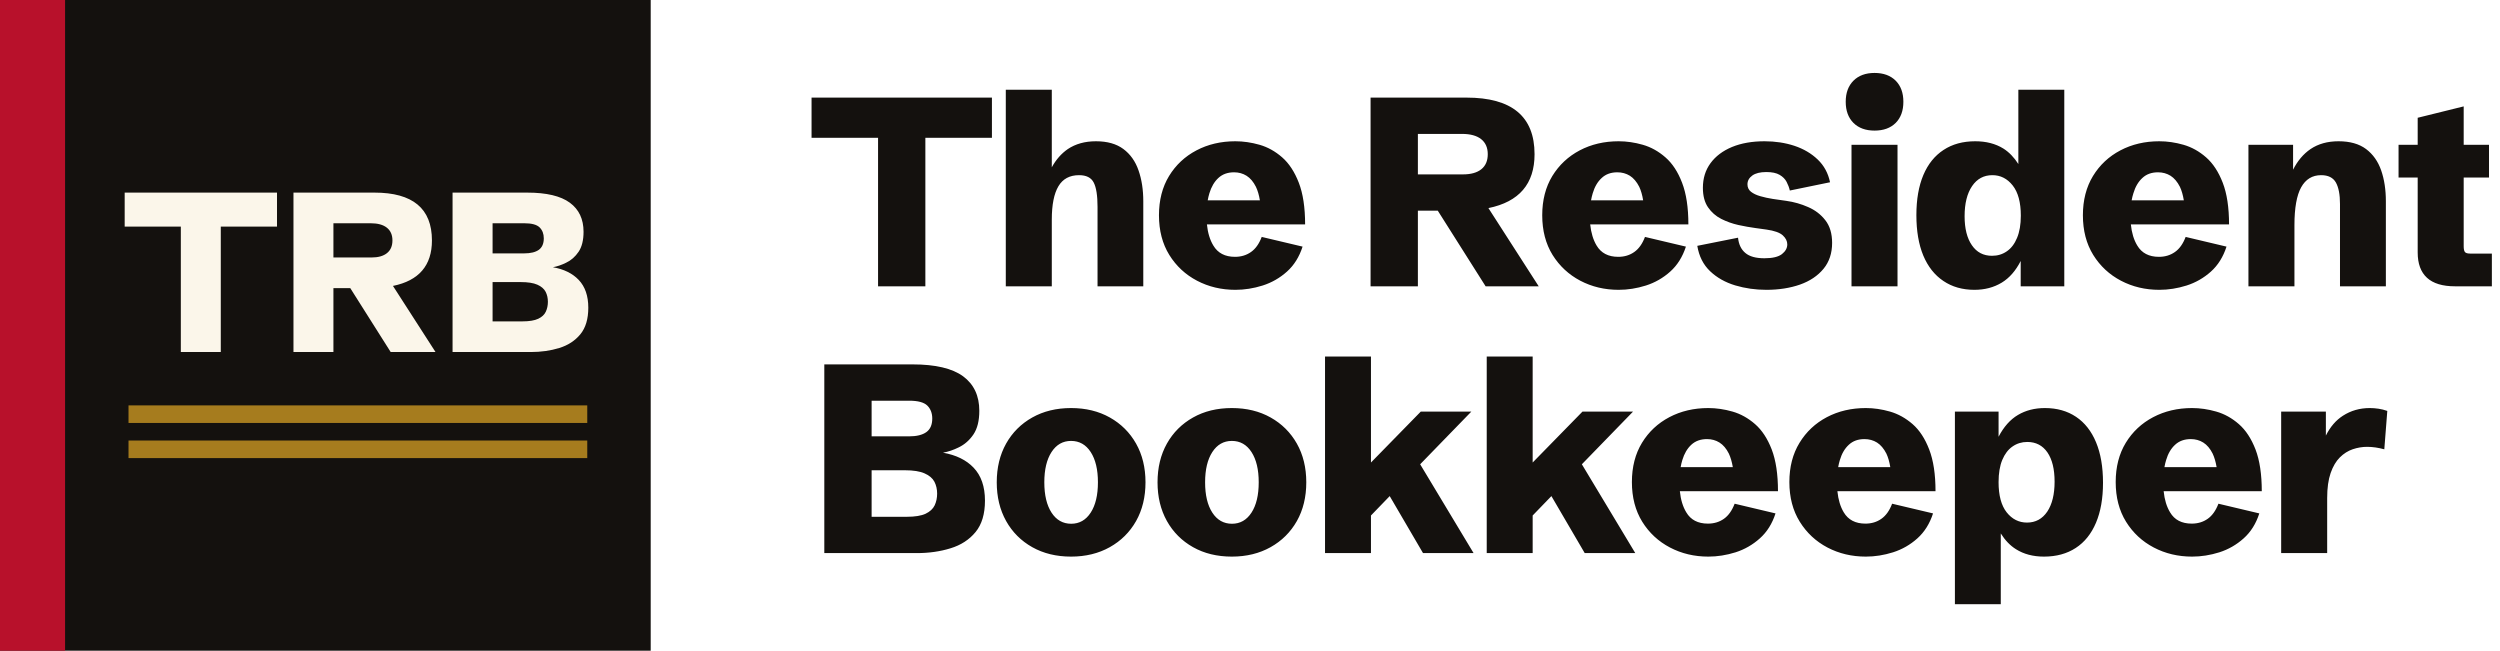
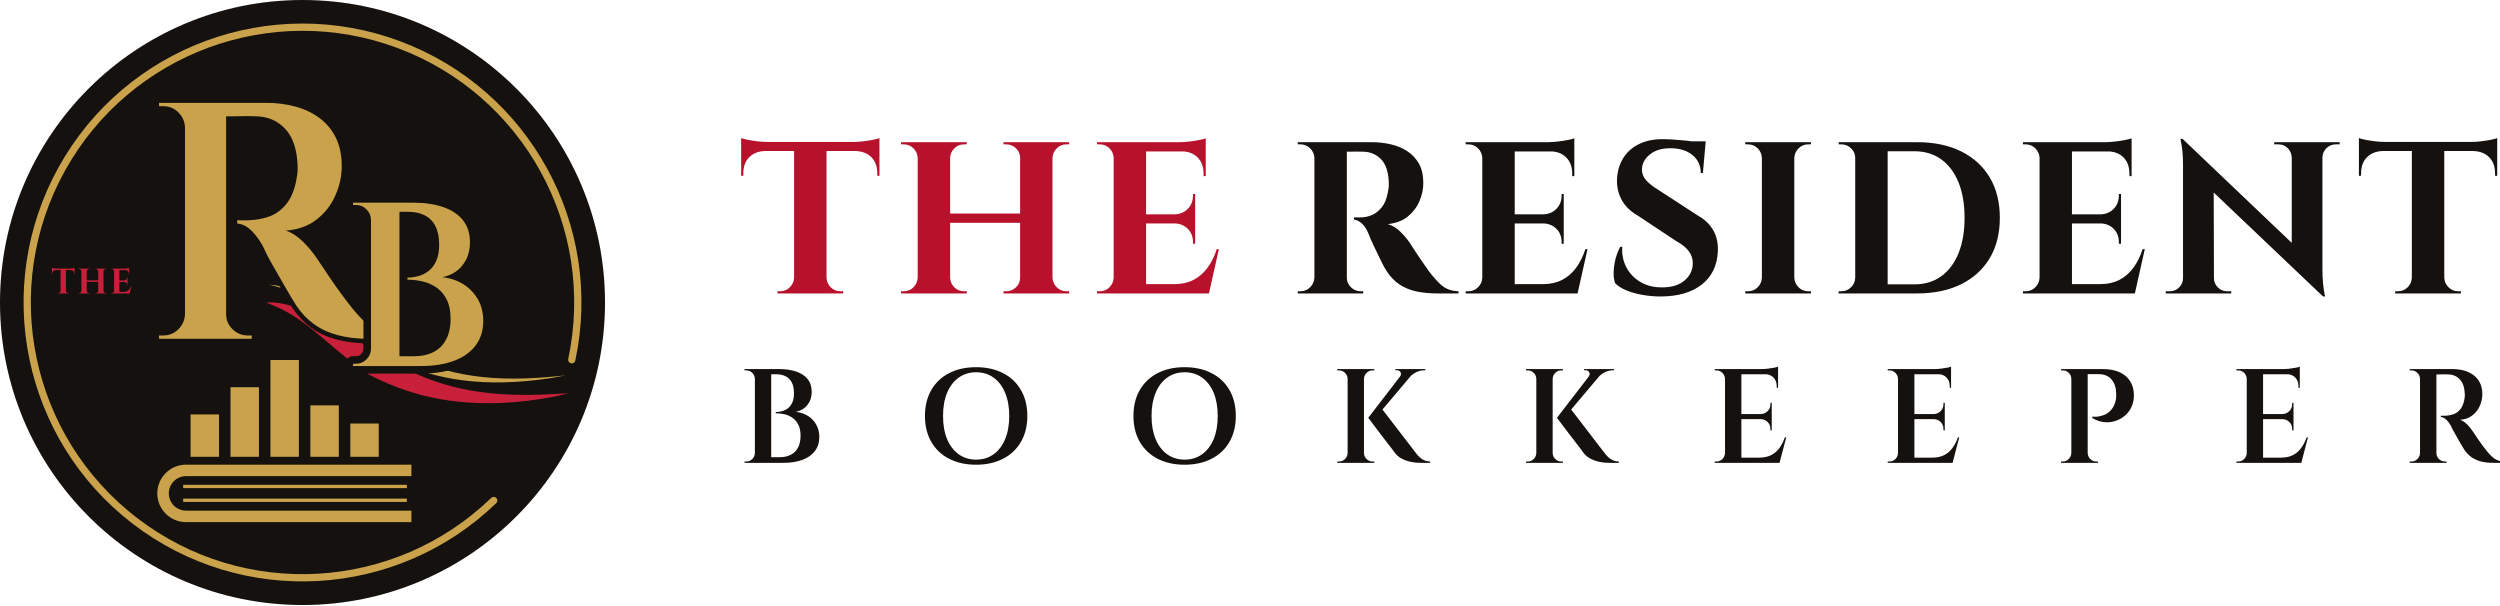
- <svg xmlns="http://www.w3.org/2000/svg" viewBox="0 0 384.2 100.0" width="384.2" height="100.0" role="img" aria-label="The Resident Bookkeeper">
-   <path fill="#14110E" d="M0.00 0.00h100.00v100.00h-100.00z" />
-   <path fill="#B8112B" d="M0.00 0.00h10.00v100.00h-10.00z" />
-   <path fill="#FBF6EA" d="M27.79 54.1V34.82H19.16V29.6H42.57V34.82H33.93V54.1ZM45.1 54.1V29.6H57.55Q66.38 29.6 66.38 36.95Q66.38 42.72 60.39 43.94L66.93 54.1H60.04L53.83 44.28H51.24V54.1ZM51.24 39.57H57.09Q58.64 39.57 59.47 38.9Q60.31 38.23 60.31 36.95Q60.31 35.67 59.45 34.99Q58.59 34.31 56.97 34.31H51.24ZM69.55 54.1V29.6H81.02Q85.46 29.6 87.57 31.15Q89.68 32.7 89.68 35.62Q89.68 37.56 88.92 38.69Q88.15 39.83 87.01 40.37Q85.99 40.88 84.97 41.07Q87.5 41.51 88.93 43.01Q90.41 44.56 90.41 47.29Q90.41 49.88 89.19 51.37Q87.96 52.86 85.95 53.48Q83.93 54.1 81.57 54.1ZM75.7 49.39H80.26Q81.86 49.39 82.71 48.99Q83.56 48.59 83.88 47.9Q84.2 47.21 84.2 46.38Q84.2 45.52 83.85 44.84Q83.49 44.15 82.58 43.75Q81.67 43.35 80.02 43.35H75.7ZM75.7 38.94H80.55Q82.04 38.94 82.81 38.39Q83.57 37.83 83.57 36.63Q83.57 35.59 82.93 34.95Q82.28 34.31 80.58 34.31H75.7Z" />
-   <path fill="#A67C1E" d="M19.75 62.30h70.50v2.70h-70.50zM19.75 67.70h70.50v2.70h-70.50z" />
-   <path fill="#14110E" d="M134.94 44V21.18H124.72V15H152.44V21.18H142.21V44ZM154.57 44V13.79H161.64V25.71Q162.61 23.94 164.1 22.91Q165.89 21.71 168.43 21.71Q171.04 21.71 172.64 22.9Q174.25 24.1 174.97 26.19Q175.7 28.27 175.7 30.93V44H168.67V31.8Q168.67 29.18 168.08 28.05Q167.5 26.92 165.83 26.92Q163.67 26.92 162.66 28.62Q161.64 30.33 161.64 33.75V44ZM189.85 44.54Q186.63 44.54 183.96 43.14Q181.29 41.74 179.7 39.18Q178.11 36.61 178.11 33.08Q178.11 29.6 179.66 27.05Q181.21 24.51 183.87 23.11Q186.53 21.71 189.85 21.71Q191.68 21.71 193.57 22.25Q195.45 22.79 197.04 24.18Q198.63 25.57 199.6 28.08Q200.57 30.59 200.57 34.49H185.48Q185.68 36.45 186.47 37.74Q187.5 39.47 189.79 39.47Q191.2 39.47 192.25 38.73Q193.3 38 193.9 36.41L200.18 37.9Q199.42 40.27 197.78 41.74Q196.14 43.21 194.04 43.88Q191.95 44.54 189.85 44.54ZM185.6 30.79H193.62Q193.42 29.56 193.01 28.71Q192.43 27.55 191.57 27.01Q190.72 26.48 189.65 26.48Q188.18 26.48 187.24 27.35Q186.31 28.21 185.86 29.7Q185.7 30.23 185.6 30.79ZM210.63 44V15H225.37Q235.83 15 235.83 23.7Q235.83 30.53 228.74 31.98L236.47 44H228.31L220.96 32.38H217.9V44ZM217.9 26.8H224.83Q226.66 26.8 227.65 26.01Q228.64 25.21 228.64 23.7Q228.64 22.19 227.62 21.38Q226.6 20.58 224.69 20.58H217.9ZM248.75 44.54Q245.53 44.54 242.86 43.14Q240.2 41.74 238.6 39.18Q237.01 36.61 237.01 33.08Q237.01 29.6 238.56 27.05Q240.12 24.51 242.77 23.11Q245.43 21.71 248.75 21.71Q250.59 21.71 252.47 22.25Q254.35 22.79 255.94 24.18Q257.54 25.57 258.5 28.08Q259.47 30.59 259.47 34.49H244.38Q244.59 36.45 245.37 37.74Q246.4 39.47 248.69 39.47Q250.1 39.47 251.15 38.73Q252.2 38 252.8 36.41L259.09 37.9Q258.32 40.27 256.68 41.74Q255.04 43.21 252.94 43.88Q250.85 44.54 248.75 44.54ZM244.51 30.79H252.52Q252.32 29.56 251.92 28.71Q251.33 27.55 250.48 27.01Q249.62 26.48 248.55 26.48Q247.08 26.48 246.15 27.35Q245.21 28.21 244.77 29.7Q244.61 30.23 244.51 30.79ZM271.45 44.54Q268.95 44.54 266.67 43.86Q264.38 43.17 262.81 41.68Q261.24 40.19 260.84 37.78L267.1 36.53Q267.26 38.08 268.23 38.88Q269.19 39.69 271.15 39.69Q273.02 39.69 273.85 39.05Q274.67 38.4 274.67 37.56Q274.67 36.81 273.99 36.18Q273.3 35.54 271.47 35.28L269.74 35.04Q268.55 34.88 267.16 34.58Q265.77 34.27 264.52 33.64Q263.27 33 262.49 31.86Q261.7 30.71 261.7 28.86Q261.7 26.68 262.87 25.08Q264.04 23.48 266.17 22.59Q268.31 21.71 271.17 21.71Q273.65 21.71 275.77 22.41Q277.89 23.12 279.35 24.52Q280.81 25.92 281.24 28.01L275.06 29.28Q274.91 28.61 274.57 27.96Q274.23 27.3 273.49 26.87Q272.76 26.44 271.45 26.44Q270.04 26.44 269.3 26.97Q268.55 27.51 268.55 28.33Q268.55 29.04 269.09 29.47Q269.64 29.9 270.52 30.15Q271.41 30.41 272.44 30.57L274.53 30.87Q276.26 31.11 277.87 31.82Q279.49 32.52 280.52 33.85Q281.56 35.18 281.56 37.33Q281.56 39.71 280.23 41.32Q278.9 42.93 276.61 43.74Q274.31 44.54 271.45 44.54ZM284.54 44V22.25H291.61V44ZM288.08 20.07Q286.03 20.07 284.84 18.89Q283.65 17.7 283.65 15.64Q283.65 13.59 284.84 12.4Q286.03 11.21 288.08 11.21Q290.14 11.21 291.33 12.4Q292.51 13.59 292.51 15.64Q292.51 17.7 291.33 18.89Q290.14 20.07 288.08 20.07ZM303.43 44.54Q300.67 44.54 298.66 43.18Q296.64 41.83 295.57 39.27Q294.51 36.71 294.51 33.06Q294.51 29.44 295.58 26.9Q296.66 24.36 298.69 23.04Q300.71 21.71 303.55 21.71Q306.07 21.71 307.88 22.83Q309.19 23.66 310.18 25.21V13.79H317.24V44H310.54V40.11Q309.39 42.37 307.62 43.44Q305.8 44.54 303.43 44.54ZM306.13 39.31Q307.42 39.31 308.41 38.62Q309.41 37.94 309.98 36.56Q310.56 35.18 310.56 33.15Q310.56 30.08 309.31 28.5Q308.06 26.92 306.19 26.92Q304.21 26.92 303.07 28.6Q301.92 30.29 301.92 33.23Q301.92 36.07 303.04 37.69Q304.15 39.31 306.13 39.31ZM331.84 44.54Q328.62 44.54 325.95 43.14Q323.28 41.74 321.69 39.18Q320.1 36.61 320.1 33.08Q320.1 29.6 321.65 27.05Q323.2 24.51 325.86 23.11Q328.52 21.71 331.84 21.71Q333.68 21.71 335.56 22.25Q337.44 22.79 339.03 24.18Q340.62 25.57 341.59 28.08Q342.56 30.59 342.56 34.49H327.47Q327.67 36.45 328.46 37.74Q329.49 39.47 331.78 39.47Q333.19 39.47 334.24 38.73Q335.29 38 335.89 36.41L342.17 37.9Q341.41 40.27 339.77 41.74Q338.13 43.21 336.03 43.88Q333.94 44.54 331.84 44.54ZM327.59 30.79H335.61Q335.41 29.56 335.01 28.71Q334.42 27.55 333.57 27.01Q332.71 26.48 331.64 26.48Q330.17 26.48 329.24 27.35Q328.3 28.21 327.86 29.7Q327.69 30.23 327.59 30.79ZM345.54 44V22.25H352.4V26.08Q353.43 24.04 355.08 22.91Q356.85 21.71 359.39 21.71Q362.01 21.71 363.61 22.9Q365.21 24.1 365.94 26.19Q366.66 28.27 366.66 30.93V44H359.61V31.35Q359.61 29.18 358.98 28.05Q358.34 26.92 356.71 26.92Q354.68 26.92 353.64 28.79Q352.61 30.65 352.61 34.6V44ZM377.29 44Q374.41 44 372.98 42.69Q371.55 41.38 371.55 38.8V27.28H368.61V22.25H371.55V18.1L378.62 16.35V22.25H382.51V27.28H378.62V37.84Q378.62 38.52 378.82 38.74Q379.01 38.97 379.63 38.97H382.95V44ZM126.68 85V56H140.25Q145.51 56 148.01 57.83Q150.5 59.67 150.5 63.13Q150.5 65.42 149.6 66.76Q148.69 68.1 147.34 68.75Q146.13 69.35 144.92 69.57Q147.93 70.1 149.62 71.87Q151.37 73.7 151.37 76.94Q151.37 80.01 149.92 81.77Q148.47 83.53 146.08 84.26Q143.7 85 140.9 85ZM133.95 79.42H139.35Q141.24 79.42 142.25 78.95Q143.25 78.47 143.64 77.66Q144.02 76.84 144.02 75.86Q144.02 74.85 143.6 74.03Q143.17 73.22 142.09 72.75Q141.02 72.27 139.06 72.27H133.95ZM133.95 67.06H139.69Q141.46 67.06 142.37 66.4Q143.27 65.75 143.27 64.32Q143.27 63.09 142.51 62.33Q141.74 61.58 139.73 61.58H133.95ZM164.6 85.54Q161.22 85.54 158.64 84.09Q156.06 82.64 154.62 80.07Q153.18 77.49 153.18 74.12Q153.18 70.74 154.62 68.17Q156.06 65.61 158.64 64.16Q161.22 62.71 164.6 62.71Q167.98 62.71 170.56 64.16Q173.14 65.61 174.59 68.17Q176.04 70.74 176.04 74.12Q176.04 77.51 174.59 80.08Q173.14 82.64 170.55 84.09Q167.96 85.54 164.6 85.54ZM164.62 80.49Q166.51 80.49 167.62 78.78Q168.73 77.07 168.73 74.12Q168.73 71.18 167.62 69.47Q166.51 67.76 164.6 67.76Q162.71 67.76 161.6 69.47Q160.49 71.18 160.49 74.12Q160.49 77.07 161.6 78.78Q162.71 80.49 164.62 80.49ZM189.31 85.54Q185.92 85.54 183.35 84.09Q180.77 82.64 179.33 80.07Q177.89 77.49 177.89 74.12Q177.89 70.74 179.33 68.17Q180.77 65.61 183.35 64.16Q185.92 62.71 189.31 62.71Q192.69 62.71 195.27 64.16Q197.85 65.61 199.3 68.17Q200.75 70.74 200.75 74.12Q200.75 77.51 199.3 80.08Q197.85 82.64 195.26 84.09Q192.67 85.54 189.31 85.54ZM189.33 80.49Q191.22 80.49 192.33 78.78Q193.44 77.07 193.44 74.12Q193.44 71.18 192.33 69.47Q191.22 67.76 189.31 67.76Q187.42 67.76 186.31 69.47Q185.2 71.18 185.2 74.12Q185.2 77.07 186.31 78.78Q187.42 80.49 189.33 80.49ZM203.63 85V54.79H210.69V71.08L218.35 63.25H226.12L218.25 71.35L226.46 85H218.69L213.57 76.24L210.69 79.22V85ZM228.48 85V54.79H235.54V71.08L243.2 63.25H250.97L243.1 71.35L251.31 85H243.54L238.42 76.24L235.54 79.22V85ZM262.53 85.54Q259.31 85.54 256.64 84.14Q253.97 82.74 252.38 80.18Q250.79 77.61 250.79 74.08Q250.79 70.6 252.34 68.05Q253.89 65.51 256.55 64.11Q259.21 62.71 262.53 62.71Q264.36 62.71 266.25 63.25Q268.13 63.79 269.72 65.18Q271.31 66.57 272.28 69.08Q273.24 71.59 273.24 75.49H258.16Q258.36 77.45 259.15 78.74Q260.17 80.47 262.47 80.47Q263.88 80.47 264.93 79.73Q265.97 79 266.58 77.41L272.86 78.9Q272.1 81.27 270.45 82.74Q268.81 84.21 266.72 84.88Q264.62 85.54 262.53 85.54ZM258.28 71.79H266.3Q266.09 70.56 265.69 69.71Q265.11 68.55 264.25 68.01Q263.4 67.48 262.33 67.48Q260.86 67.48 259.92 68.35Q258.99 69.21 258.54 70.7Q258.38 71.22 258.28 71.79ZM286.74 85.54Q283.51 85.54 280.84 84.14Q278.18 82.74 276.59 80.18Q274.99 77.61 274.99 74.08Q274.99 70.6 276.55 68.05Q278.1 65.51 280.75 64.11Q283.41 62.71 286.74 62.71Q288.57 62.71 290.45 63.25Q292.33 63.79 293.93 65.18Q295.52 66.57 296.48 69.08Q297.45 71.59 297.45 75.49H282.37Q282.57 77.45 283.35 78.74Q284.38 80.47 286.68 80.47Q288.08 80.47 289.13 79.73Q290.18 79 290.78 77.41L297.07 78.9Q296.3 81.27 294.66 82.74Q293.02 84.21 290.92 84.88Q288.83 85.54 286.74 85.54ZM282.49 71.79H290.5Q290.3 70.56 289.9 69.71Q289.31 68.55 288.46 68.01Q287.6 67.48 286.53 67.48Q285.06 67.48 284.13 68.35Q283.19 69.21 282.75 70.7Q282.59 71.22 282.49 71.79ZM300.43 92.85V63.25H307.14V67.12Q308.34 64.82 310.12 63.77Q311.91 62.71 314.26 62.71Q317.04 62.71 319.05 64.06Q321.05 65.4 322.12 67.97Q323.19 70.54 323.19 74.19Q323.19 77.79 322.11 80.34Q321.03 82.89 319 84.21Q316.96 85.54 314.12 85.54Q311.61 85.54 309.81 84.4Q308.48 83.57 307.48 81.98V92.85ZM311.51 80.31Q313.48 80.31 314.62 78.63Q315.75 76.94 315.75 74.02Q315.75 71.14 314.65 69.53Q313.54 67.92 311.55 67.92Q310.28 67.92 309.28 68.62Q308.28 69.31 307.71 70.68Q307.14 72.05 307.14 74.1Q307.14 77.15 308.38 78.73Q309.63 80.31 311.51 80.31ZM336.88 85.54Q333.66 85.54 330.99 84.14Q328.32 82.74 326.73 80.18Q325.14 77.61 325.14 74.08Q325.14 70.6 326.69 68.05Q328.24 65.51 330.9 64.11Q333.56 62.71 336.88 62.71Q338.71 62.71 340.59 63.25Q342.48 63.79 344.07 65.18Q345.66 66.57 346.63 69.08Q347.59 71.59 347.59 75.49H332.51Q332.71 77.45 333.5 78.74Q334.52 80.47 336.82 80.47Q338.23 80.47 339.28 79.73Q340.32 79 340.93 77.41L347.21 78.9Q346.45 81.27 344.8 82.74Q343.16 84.21 341.07 84.88Q338.97 85.54 336.88 85.54ZM332.63 71.79H340.65Q340.44 70.56 340.04 69.71Q339.46 68.55 338.6 68.01Q337.75 67.48 336.68 67.48Q335.21 67.48 334.27 68.35Q333.33 69.21 332.89 70.7Q332.73 71.22 332.63 71.79ZM350.57 85V63.25H357.44V66.94Q358.45 64.92 360.06 63.89Q361.89 62.71 364.19 62.71Q364.83 62.71 365.52 62.81Q366.2 62.91 366.88 63.15L366.42 69.05Q365.03 68.67 363.78 68.67Q362.66 68.67 361.57 69.04Q360.48 69.41 359.59 70.29Q358.71 71.16 358.17 72.7Q357.64 74.23 357.64 76.54V85Z" />
+ <svg xmlns="http://www.w3.org/2000/svg" viewBox="0 0 413.21 100" width="413.21" height="100" role="img" aria-label="The Resident Bookkeeper">
+   <g transform="translate(0 0) scale(0.5)">
+     <circle cx="100" cy="100" r="100" fill="#14110E" />
+     <path d="M163.21 165.46A91 91 0 1 1 189.01 118.92" fill="none" stroke="#C9A24B" stroke-width="2.4" stroke-linecap="round" />
+     <path fill="#C8203A" d="M88 100L89.83 100.77L91.59 101.51L93.29 102.32L94.94 103.19L96.54 104.13L98.11 105.14L99.66 106.2L101.19 107.33L102.72 108.52L104.26 109.75L105.81 111.03L107.39 112.35L108.99 113.71L110.63 115.1L112.32 116.51L114.06 117.94L115.86 119.38L117.72 120.82L119.67 122.25L121.69 123.68L123.96 124.82L126.3 125.93L128.73 126.99L131.26 128L133.88 128.94L136.6 129.82L139.42 130.61L142.36 131.31L145.41 131.92L148.57 132.43L151.86 132.82L155.29 133.1L158.84 133.26L162.54 133.28L166.39 133.16L170.39 132.89L174.54 132.47L178.86 131.87L183.35 131.08L188 130L188 130L183.25 130.25L178.73 130.46L174.42 130.54L170.31 130.5L166.4 130.33L162.68 130.04L159.13 129.63L155.75 129.11L152.54 128.48L149.49 127.76L146.59 126.95L143.82 126.06L141.19 125.09L138.69 124.06L136.3 122.97L134.02 121.82L131.84 120.63L129.75 119.39L127.74 118.12L125.81 116.82L123.78 115.75L121.79 114.65L119.85 113.53L117.94 112.4L116.07 111.26L114.21 110.13L112.38 109.01L110.55 107.91L108.74 106.84L106.93 105.81L105.11 104.83L103.29 103.9L101.45 103.04L99.6 102.26L97.73 101.57L95.84 100.97L93.93 100.5L91.98 100.15L90.01 99.95L88 100z" />
+     <path fill="#C9A24B" d="M88.91 94.07L91.17 94.66L93.36 95.33L95.46 96.1L97.48 96.97L99.44 97.92L101.33 98.94L103.16 100.03L104.95 101.17L106.7 102.36L108.43 103.59L110.13 104.85L111.83 106.13L113.52 107.42L115.22 108.73L116.94 110.04L118.68 111.35L120.45 112.66L122.26 113.94L124.11 115.22L126.02 116.46L127.99 117.68L130.03 118.86L132.21 119.88L134.46 120.86L136.79 121.77L139.21 122.62L141.74 123.41L144.37 124.12L147.11 124.74L149.98 125.28L152.97 125.72L156.11 126.06L159.39 126.29L162.83 126.41L166.42 126.4L170.19 126.25L174.13 125.96L178.26 125.52L182.57 124.91L187.07 124.07L187.07 124.07L182.52 124.52L178.2 124.87L174.08 125.08L170.16 125.15L166.43 125.1L162.89 124.92L159.52 124.63L156.32 124.23L153.29 123.73L150.4 123.13L147.65 122.45L145.04 121.7L142.55 120.87L140.18 119.98L137.9 119.02L135.73 118.01L133.63 116.96L131.62 115.85L129.61 114.82L127.65 113.75L125.74 112.64L123.87 111.5L122.03 110.34L120.22 109.16L118.42 107.97L116.64 106.77L114.86 105.56L113.08 104.37L111.29 103.19L109.48 102.03L107.65 100.9L105.78 99.82L103.88 98.78L101.92 97.8L99.91 96.9L97.84 96.09L95.71 95.38L93.51 94.79L91.25 94.34L88.91 94.07z" />
+     <path fill="#C9A24B" stroke="#14110E" stroke-width="3" paint-order="stroke" d="M61.15 103.87V42.13Q61.04 39.24 58.98 37.18Q56.92 35.11 54.02 35.11H52.57V34H88.12Q93.13 34 97.64 35.23Q102.16 36.45 105.61 39.01Q109.07 41.58 111.02 45.53Q112.97 49.49 112.97 54.95Q112.97 59.85 110.85 64.64Q108.73 69.43 104.61 72.61Q100.49 75.79 94.47 76.23Q97.48 77.23 100.21 79.96Q102.94 82.69 104.72 85.37Q104.83 85.48 106.11 87.43Q107.39 89.38 109.29 92.17Q111.18 94.95 113.24 97.74Q115.31 100.52 116.87 102.42Q119.32 105.31 121.38 107.15Q123.44 108.99 125.78 109.94Q128.12 110.89 131.13 110.89V112H121.88Q116.09 112 111.57 110.77Q107.06 109.55 103.72 107.1Q100.37 104.65 97.92 100.97Q97.25 99.97 96.03 97.9Q94.8 95.84 93.35 93.28Q91.91 90.72 90.51 88.32Q89.12 85.93 88.17 84.03Q87.23 82.14 86.89 81.36Q85.11 78.13 82.99 76.12Q80.87 74.11 78.42 73.89V72.78Q78.65 72.78 79.87 72.83Q81.1 72.89 82.66 72.78Q85.67 72.67 88.73 71.66Q91.79 70.66 94.25 67.93Q96.7 65.2 97.81 60.3Q98.03 59.29 98.26 57.73Q98.48 56.17 98.37 54.5Q98.03 46.7 94.36 42.69Q90.68 38.68 85 38.46Q82.88 38.35 80.54 38.4Q78.2 38.46 76.53 38.46H74.75V103.87Q74.75 106.76 76.86 108.82Q78.98 110.89 81.88 110.89H83.21V112H52.57V110.89H54.02Q56.92 110.89 58.98 108.82Q61.04 106.76 61.15 103.87Z" />
+     <path fill="#C9A24B" stroke="#14110E" stroke-width="5" stroke-linejoin="round" paint-order="stroke" d="M122.64 115.37V72.63Q122.57 70.63 121.14 69.2Q119.71 67.77 117.71 67.77H116.7V67H136.68Q142.24 67 146.44 68.43Q150.65 69.85 153 72.75Q155.35 75.64 155.35 80.11Q155.35 83.51 154 85.98Q152.65 88.45 150.61 89.83Q148.56 91.22 146.17 91.61Q150.18 92.07 153.23 94Q156.28 95.93 158.01 99.01Q159.75 102.1 159.75 106.11Q159.75 110.82 157.24 114.17Q154.73 117.53 150.11 119.26Q145.48 121 139.23 121H116.7V120.23H117.71Q119.71 120.23 121.14 118.8Q122.57 117.37 122.64 115.37ZM132.05 70.01V117.76H136.91Q140.54 117.76 143.24 116.41Q145.94 115.06 147.44 112.28Q148.95 109.51 148.95 105.34Q148.95 101.64 147.71 99.13Q146.48 96.62 144.44 95.16Q142.39 93.69 139.85 93.07Q137.3 92.46 134.68 92.46V91.76Q136.45 91.76 138.3 91.26Q140.15 90.76 141.7 89.56Q143.24 88.37 144.2 86.25Q145.17 84.13 145.17 80.89Q145.17 77.18 143.93 74.75Q142.7 72.32 140.39 71.17Q138.07 70.01 134.83 70.01Z" />
+     <path fill="#C9A24B" stroke="#14110E" stroke-width="3" paint-order="stroke" d="M63 137h9.4v14h-9.4zM76.2 128h9.4v23h-9.4zM89.4 119h9.4v32h-9.4zM102.6 134h9.4v17h-9.4zM115.8 140h9.4v11h-9.4z" />
+     <path fill="#C9A24B" d="M136 153.6H61.5a9.5 9.5 0 0 0 0 19H136v-3.8H61.5a5.7 5.7 0 0 1 0 -11.4H136zM60.55 160.27h73.95v1.1h-73.95zM60.55 164.83h73.95v1.1h-73.95z" />
+     <path fill="#C8203A" d="M24.66 88.58V90.63L24.54 90.62V90.49Q24.54 89.94 24.22 89.61Q23.9 89.29 23.35 89.28H21.79V96.14Q21.8 96.45 22.02 96.67Q22.24 96.88 22.54 96.88H22.69V97H19.13V96.88H19.28Q19.59 96.88 19.81 96.67Q20.02 96.45 20.03 96.14V89.28H18.46Q17.93 89.29 17.6 89.61Q17.28 89.94 17.28 90.49V90.62L17.16 90.63V88.58Q17.28 88.62 17.52 88.67Q17.76 88.72 18.05 88.75Q18.35 88.79 18.59 88.79H23.23Q23.49 88.79 23.78 88.75Q24.06 88.72 24.31 88.67Q24.56 88.62 24.66 88.58ZM26.91 96.14V89.66Q26.9 89.35 26.68 89.13Q26.47 88.92 26.16 88.92H26.01V88.8H29.57V88.92H29.42Q29.11 88.92 28.9 89.13Q28.68 89.35 28.67 89.66V92.67H32.46V89.66Q32.46 89.35 32.24 89.13Q32.02 88.92 31.71 88.92H31.56V88.8H35.12V88.92H34.97Q34.67 88.92 34.45 89.13Q34.23 89.35 34.22 89.66V96.14Q34.23 96.45 34.45 96.67Q34.67 96.88 34.97 96.88H35.12V97H31.56V96.88H31.71Q32.02 96.88 32.24 96.67Q32.46 96.45 32.46 96.14V93.17H28.67V96.14Q28.68 96.45 28.9 96.67Q29.11 96.88 29.42 96.88H29.57V97H26.01V96.88H26.16Q26.47 96.88 26.68 96.67Q26.9 96.45 26.91 96.14ZM43.42 94.6 42.88 97H36.81V96.88H36.96Q37.27 96.88 37.48 96.67Q37.7 96.45 37.71 96.14V89.66Q37.7 89.35 37.48 89.13Q37.27 88.92 36.96 88.92H36.81V88.8H41.27Q41.53 88.8 41.82 88.76Q42.1 88.73 42.35 88.68Q42.6 88.64 42.7 88.59V90.64H42.58V90.5Q42.58 89.96 42.27 89.63Q41.99 89.35 41.55 89.3H39.47V92.71H41.01Q41.45 92.7 41.73 92.41Q42.01 92.13 42.01 91.69V91.61H42.13V94.31H42.01V94.21Q42.01 93.78 41.73 93.5Q41.45 93.22 41.01 93.2H39.47V96.5H41Q41.59 96.5 42.03 96.27Q42.48 96.04 42.79 95.61Q43.11 95.18 43.3 94.6Z" />
+   </g>
+   <path fill="#B8112B" d="M145.36 22.82V29.07L145 29.04V28.64Q145 26.96 144.02 25.98Q143.04 25 141.36 24.96H136.61V45.89Q136.64 46.82 137.3 47.48Q137.96 48.14 138.89 48.14H139.36V48.5H128.5V48.14H128.96Q129.89 48.14 130.55 47.48Q131.21 46.82 131.25 45.89V24.96H126.46Q124.82 25 123.84 25.98Q122.86 26.96 122.86 28.64V29.04L122.5 29.07V22.82Q122.86 22.96 123.59 23.11Q124.32 23.25 125.21 23.36Q126.11 23.46 126.86 23.46H141Q141.79 23.46 142.66 23.36Q143.54 23.25 144.29 23.11Q145.04 22.96 145.36 22.82ZM151.68 45.89V26.11Q151.64 25.18 150.98 24.52Q150.32 23.86 149.39 23.86H148.93V23.5H159.79V23.86H159.32Q158.39 23.86 157.73 24.52Q157.07 25.18 157.04 26.11V35.29H168.61V26.11Q168.61 25.18 167.93 24.52Q167.25 23.86 166.32 23.86H165.86V23.5H176.71V23.86H176.25Q175.32 23.86 174.66 24.52Q174 25.18 173.96 26.11V45.89Q174 46.82 174.66 47.48Q175.32 48.14 176.25 48.14H176.71V48.5H165.86V48.14H166.32Q167.25 48.14 167.93 47.48Q168.61 46.82 168.61 45.89V36.82H157.04V45.89Q157.07 46.82 157.73 47.48Q158.39 48.14 159.32 48.14H159.79V48.5H148.93V48.14H149.39Q150.32 48.14 150.98 47.48Q151.64 46.82 151.68 45.89ZM201.46 41.18 199.82 48.5H181.32V48.14H181.79Q182.71 48.14 183.38 47.48Q184.04 46.82 184.07 45.89V26.11Q184.04 25.18 183.38 24.52Q182.71 23.86 181.79 23.86H181.32V23.5H194.93Q195.71 23.5 196.59 23.39Q197.46 23.29 198.21 23.14Q198.96 23 199.29 22.86V29.11H198.93V28.68Q198.93 27.04 197.96 26.04Q197.11 25.18 195.79 25.04H189.43V35.43H194.14Q195.46 35.39 196.32 34.52Q197.18 33.64 197.18 32.32V32.07H197.54V40.29H197.18V40Q197.18 38.68 196.32 37.82Q195.46 36.96 194.14 36.93H189.43V46.96H194.11Q195.89 46.96 197.25 46.27Q198.61 45.57 199.57 44.27Q200.54 42.96 201.11 41.18Z" />
+   <path fill="#14110E" d="M217.25 45.89V26.11Q217.21 25.18 216.55 24.52Q215.89 23.86 214.96 23.86H214.5V23.5H226.75Q228.36 23.5 229.89 23.86Q231.43 24.21 232.62 25Q233.82 25.79 234.54 27.07Q235.25 28.36 235.25 30.25Q235.25 31.75 234.62 33.23Q234 34.71 232.71 35.77Q231.43 36.82 229.39 37.04Q230.54 37.39 231.48 38.32Q232.43 39.25 233.04 40.18Q233.07 40.25 233.45 40.82Q233.82 41.39 234.38 42.23Q234.93 43.07 235.54 43.93Q236.14 44.79 236.64 45.43Q237.43 46.39 238.07 46.98Q238.71 47.57 239.43 47.84Q240.14 48.11 241.07 48.14V48.5H237.57Q235.64 48.5 234.07 48.16Q232.5 47.82 231.29 47Q230.07 46.18 229.18 44.79Q228.89 44.36 228.55 43.7Q228.21 43.04 227.86 42.29Q227.5 41.54 227.16 40.84Q226.82 40.14 226.57 39.57Q226.32 39 226.21 38.68Q225.75 37.54 225.12 36.96Q224.5 36.39 223.79 36.29V35.93H224.89Q225.86 35.93 226.77 35.54Q227.68 35.14 228.39 34.25Q229.11 33.36 229.39 31.79Q229.46 31.46 229.52 31.04Q229.57 30.61 229.54 30.07Q229.43 27.5 228.25 26.3Q227.07 25.11 225.32 25.07Q224.82 25.04 224.23 25.05Q223.64 25.07 223.18 25.07H222.61V45.89Q222.61 46.82 223.29 47.48Q223.96 48.14 224.89 48.14H225.32V48.5H214.5V48.14H214.96Q215.89 48.14 216.55 47.48Q217.21 46.82 217.25 45.89ZM262.39 41.18 260.75 48.5H242.25V48.14H242.71Q243.64 48.14 244.3 47.48Q244.96 46.82 245 45.89V26.11Q244.96 25.18 244.3 24.52Q243.64 23.86 242.71 23.86H242.25V23.5H255.86Q256.64 23.5 257.52 23.39Q258.39 23.29 259.14 23.14Q259.89 23 260.21 22.86V29.11H259.86V28.68Q259.86 27.04 258.89 26.04Q258.04 25.18 256.71 25.04H250.36V35.43H255.07Q256.39 35.39 257.25 34.52Q258.11 33.64 258.11 32.32V32.07H258.46V40.29H258.11V40Q258.11 38.68 257.25 37.82Q256.39 36.96 255.07 36.93H250.36V46.96H255.04Q256.82 46.96 258.18 46.27Q259.54 45.57 260.5 44.27Q261.46 42.96 262.04 41.18ZM274.82 23Q275.54 23 276.59 23.07Q277.64 23.14 278.79 23.25Q279.18 23.32 279.54 23.36H281.93L281.89 23.79Q281.89 23.79 281.89 23.79L281.46 28.61H281.11Q281.11 26.75 279.73 25.62Q278.36 24.5 276.07 24.5Q274 24.5 272.73 25.5Q271.46 26.5 271.39 27.93Q271.36 29 272.07 29.79Q272.79 30.57 273.89 31.25L280.71 35.68Q282.36 36.61 283.2 38.11Q284.04 39.61 283.93 41.61Q283.75 45.11 281.25 47.05Q278.75 49 274.46 49Q272.89 49 271.41 48.73Q269.93 48.46 268.79 47.98Q267.64 47.5 266.96 46.82Q266.68 46.04 266.71 44.93Q266.75 43.82 267.05 42.68Q267.36 41.54 267.82 40.79H268.14Q268 42.61 268.8 44.16Q269.61 45.71 271.16 46.62Q272.71 47.54 274.86 47.5Q277.21 47.46 278.5 46.3Q279.79 45.14 279.79 43.5Q279.79 42.39 279.12 41.5Q278.46 40.61 276.96 39.79L270.71 35.64Q268.82 34.57 267.96 32.89Q267.11 31.21 267.29 29.25Q267.46 27.39 268.39 25.98Q269.32 24.57 270.95 23.79Q272.57 23 274.82 23ZM291.21 45.89V26.11Q291.18 25.18 290.52 24.52Q289.86 23.86 288.93 23.86H288.46V23.5H299.32V23.86H298.86Q297.93 23.86 297.27 24.52Q296.61 25.18 296.57 26.11V45.89Q296.61 46.82 297.27 47.48Q297.93 48.14 298.86 48.14H299.32V48.5H288.46V48.14H288.93Q289.86 48.14 290.52 47.48Q291.18 46.82 291.21 45.89ZM316.86 23.5Q321.07 23.5 324.14 25.02Q327.21 26.54 328.88 29.34Q330.54 32.14 330.54 36Q330.54 39.86 328.88 42.66Q327.21 45.46 324.14 46.98Q321.07 48.5 316.86 48.5H303.89V48.14H304.36Q305.29 48.14 305.95 47.48Q306.61 46.82 306.64 45.89V26.11Q306.64 25.18 305.96 24.52Q305.29 23.86 304.36 23.86H303.93L303.89 23.5ZM312 25V47H316.43Q319 47 320.86 45.66Q322.71 44.32 323.71 41.86Q324.71 39.39 324.71 36Q324.71 32.61 323.71 30.14Q322.71 27.68 320.86 26.34Q319 25 316.43 25ZM354.5 41.18 352.86 48.5H334.36V48.14H334.82Q335.75 48.14 336.41 47.48Q337.07 46.82 337.11 45.89V26.11Q337.07 25.18 336.41 24.52Q335.75 23.86 334.82 23.86H334.36V23.5H347.96Q348.75 23.5 349.62 23.39Q350.5 23.29 351.25 23.14Q352 23 352.32 22.86V29.11H351.96V28.68Q351.96 27.04 351 26.04Q350.14 25.18 348.82 25.04H342.46V35.43H347.18Q348.5 35.39 349.36 34.52Q350.21 33.64 350.21 32.32V32.07H350.57V40.29H350.21V40Q350.21 38.68 349.36 37.82Q348.5 36.96 347.18 36.93H342.46V46.96H347.14Q348.93 46.96 350.29 46.27Q351.64 45.57 352.61 44.27Q353.57 42.96 354.14 41.18ZM360.75 22.96 378.79 40.14V26.04Q378.75 25.11 378.12 24.48Q377.5 23.86 376.57 23.86H375.89V23.5H386.71V23.86H386.07Q385.18 23.86 384.54 24.48Q383.89 25.11 383.86 26.04V44.43Q383.86 45.75 383.96 46.8Q384.07 47.86 384.18 48.43L384.29 49H383.96L365.89 31.82L365.93 45.96Q365.93 46.86 366.57 47.5Q367.21 48.14 368.11 48.14H368.79V48.5H357.96V48.14H358.64Q359.54 48.14 360.18 47.5Q360.82 46.86 360.82 45.96V27.43Q360.82 25.43 360.61 24.18L360.39 22.96ZM412.75 22.82V29.07L412.39 29.04V28.64Q412.39 26.96 411.41 25.98Q410.43 25 408.75 24.96H404V45.89Q404.04 46.82 404.7 47.48Q405.36 48.14 406.29 48.14H406.75V48.5H395.89V48.14H396.36Q397.29 48.14 397.95 47.48Q398.61 46.82 398.64 45.89V24.96H393.86Q392.21 25 391.23 25.98Q390.25 26.96 390.25 28.64V29.04L389.89 29.07V22.82Q390.25 22.96 390.98 23.11Q391.71 23.25 392.61 23.36Q393.5 23.46 394.25 23.46H408.39Q409.18 23.46 410.05 23.36Q410.93 23.25 411.68 23.11Q412.43 22.96 412.75 22.82ZM124.77 74.88V62.62Q124.75 62.04 124.34 61.63Q123.93 61.22 123.35 61.22H123.06V61H128.8Q130.39 61 131.6 61.41Q132.81 61.82 133.48 62.65Q134.16 63.48 134.16 64.76Q134.16 65.74 133.77 66.45Q133.38 67.16 132.79 67.55Q132.21 67.95 131.52 68.06Q132.67 68.2 133.55 68.75Q134.42 69.3 134.92 70.19Q135.42 71.08 135.42 72.23Q135.42 73.58 134.7 74.54Q133.98 75.5 132.65 76Q131.32 76.5 129.53 76.5H123.06V76.28H123.35Q123.93 76.28 124.34 75.87Q124.75 75.46 124.77 74.88ZM127.47 61.86V75.57H128.86Q129.91 75.57 130.68 75.18Q131.46 74.8 131.89 74Q132.32 73.2 132.32 72Q132.32 70.94 131.96 70.22Q131.61 69.5 131.02 69.08Q130.44 68.66 129.71 68.48Q128.97 68.31 128.22 68.31V68.11Q128.73 68.11 129.26 67.96Q129.79 67.82 130.24 67.48Q130.68 67.13 130.96 66.52Q131.23 65.92 131.23 64.99Q131.23 63.92 130.88 63.23Q130.53 62.53 129.86 62.2Q129.2 61.86 128.27 61.86ZM161.34 60.69Q163.88 60.69 165.8 61.68Q167.71 62.66 168.75 64.48Q169.8 66.29 169.8 68.75Q169.8 71.21 168.75 73.02Q167.71 74.84 165.8 75.82Q163.88 76.81 161.34 76.81Q158.77 76.81 156.86 75.82Q154.96 74.84 153.92 73.02Q152.88 71.21 152.88 68.75Q152.88 66.29 153.92 64.48Q154.96 62.66 156.86 61.68Q158.77 60.69 161.34 60.69ZM161.34 75.97Q163 75.97 164.23 75.08Q165.46 74.2 166.13 72.58Q166.81 70.96 166.81 68.75Q166.81 66.54 166.13 64.92Q165.46 63.3 164.23 62.42Q163 61.53 161.34 61.53Q159.68 61.53 158.45 62.42Q157.22 63.3 156.54 64.92Q155.87 66.54 155.87 68.75Q155.87 70.96 156.54 72.58Q157.22 74.2 158.45 75.08Q159.68 75.97 161.34 75.97ZM195.8 60.69Q198.35 60.69 200.26 61.68Q202.18 62.66 203.22 64.48Q204.26 66.29 204.26 68.75Q204.26 71.21 203.22 73.02Q202.18 74.84 200.26 75.82Q198.35 76.81 195.8 76.81Q193.23 76.81 191.33 75.82Q189.43 74.84 188.38 73.02Q187.34 71.21 187.34 68.75Q187.34 66.29 188.38 64.48Q189.43 62.66 191.33 61.68Q193.23 60.69 195.8 60.69ZM195.8 75.97Q197.46 75.97 198.69 75.08Q199.92 74.2 200.6 72.58Q201.27 70.96 201.27 68.75Q201.27 66.54 200.6 64.92Q199.92 63.3 198.69 62.42Q197.46 61.53 195.8 61.53Q194.14 61.53 192.91 62.42Q191.68 63.3 191.01 64.92Q190.33 66.54 190.33 68.75Q190.33 70.96 191.01 72.58Q191.68 74.2 192.91 75.08Q194.14 75.97 195.8 75.97ZM222.74 74.88V62.62Q222.72 62.04 222.31 61.63Q221.9 61.22 221.32 61.22H221.03V61H227.15V61.22H226.86Q226.28 61.22 225.87 61.63Q225.46 62.04 225.44 62.62V74.88Q225.46 75.46 225.87 75.87Q226.28 76.28 226.86 76.28H227.15V76.5H221.03V76.28H221.32Q221.9 76.28 222.31 75.87Q222.72 75.46 222.74 74.88ZM235.58 61V61.2H235.49Q234.76 61.2 234.14 61.49Q233.61 61.73 233.21 62.11L228.5 67.69L234.17 75.06Q234.65 75.66 235.17 75.96Q235.69 76.26 236.38 76.28V76.5H234.85Q234.61 76.5 234.1 76.47Q233.59 76.43 232.96 76.29Q232.33 76.15 231.69 75.81Q231.04 75.48 230.56 74.86Q230.49 74.75 230.15 74.3Q229.8 73.84 229.29 73.19Q228.78 72.54 228.24 71.82Q227.7 71.1 227.22 70.48Q226.75 69.86 226.46 69.46L226.15 69.06L231.4 62.24Q231.66 61.86 231.49 61.53Q231.31 61.2 230.87 61.2H230.64V61ZM253.93 74.88V62.62Q253.91 62.04 253.5 61.63Q253.09 61.22 252.51 61.22H252.22V61H258.33V61.22H258.05Q257.47 61.22 257.06 61.63Q256.65 62.04 256.63 62.62V74.88Q256.65 75.46 257.06 75.87Q257.47 76.28 258.05 76.28H258.33V76.5H252.22V76.28H252.51Q253.09 76.28 253.5 75.87Q253.91 75.46 253.93 74.88ZM266.77 61V61.2H266.68Q265.95 61.2 265.33 61.49Q264.8 61.73 264.4 62.11L259.69 67.69L265.35 75.06Q265.84 75.66 266.36 75.96Q266.88 76.26 267.57 76.28V76.5H266.04Q265.8 76.5 265.29 76.47Q264.78 76.43 264.15 76.29Q263.52 76.15 262.87 75.81Q262.23 75.48 261.74 74.86Q261.68 74.75 261.34 74.3Q260.99 73.84 260.48 73.19Q259.97 72.54 259.43 71.82Q258.89 71.1 258.41 70.48Q257.94 69.86 257.65 69.46L257.34 69.06L262.59 62.24Q262.85 61.86 262.67 61.53Q262.5 61.2 262.05 61.2H261.83V61ZM295.24 72.29 294.13 76.5H283.41V76.28H283.7Q284.28 76.28 284.68 75.87Q285.09 75.46 285.12 74.88V62.62Q285.09 62.04 284.68 61.63Q284.28 61.22 283.7 61.22H283.41V61H291.18Q291.67 61 292.21 60.93Q292.76 60.87 293.22 60.78Q293.69 60.69 293.89 60.6V64.1H293.66V63.79Q293.66 62.95 293.13 62.4Q292.69 61.95 292 61.86H287.82V68.44H291.01Q291.69 68.42 292.16 67.95Q292.62 67.49 292.62 66.8V66.58H292.84V71.14H292.62V70.9Q292.62 70.21 292.16 69.75Q291.69 69.28 291.01 69.28H287.82V75.64H290.79Q291.91 75.64 292.73 75.23Q293.55 74.82 294.11 74.05Q294.66 73.29 295.01 72.29ZM323.83 72.29 322.73 76.5H312.01V76.28H312.3Q312.87 76.28 313.28 75.87Q313.69 75.46 313.71 74.88V62.62Q313.69 62.04 313.28 61.63Q312.87 61.22 312.3 61.22H312.01V61H319.78Q320.27 61 320.81 60.93Q321.35 60.87 321.82 60.78Q322.28 60.69 322.48 60.6V64.1H322.26V63.79Q322.26 62.95 321.73 62.4Q321.29 61.95 320.6 61.86H316.42V68.44H319.6Q320.29 68.42 320.76 67.95Q321.22 67.49 321.22 66.8V66.58H321.44V71.14H321.22V70.9Q321.22 70.21 320.76 69.75Q320.29 69.28 319.6 69.28H316.42V75.64H319.38Q320.51 75.64 321.33 75.23Q322.15 74.82 322.7 74.05Q323.26 73.29 323.61 72.29ZM342.36 74.88V62.62Q342.36 62.04 341.94 61.63Q341.52 61.22 340.94 61.22H340.67L340.65 61H347.49Q349.24 61 350.38 61.54Q351.52 62.09 352.1 63.04Q352.68 63.99 352.7 65.25Q352.72 66.36 352.31 67.24Q351.9 68.13 351.18 68.73Q350.46 69.33 349.56 69.6Q348.67 69.88 347.69 69.76Q346.72 69.64 345.81 69.08V68.86L346.12 68.88Q346.41 68.91 346.9 68.83Q347.38 68.75 347.93 68.52Q348.47 68.28 348.93 67.76Q349.4 67.24 349.64 66.38Q349.73 66.09 349.76 65.74Q349.8 65.38 349.77 65.05Q349.75 63.59 349 62.72Q348.25 61.84 346.87 61.84H345.06V74.88Q345.08 75.46 345.49 75.87Q345.9 76.28 346.48 76.28H346.76V76.5H340.65V76.28H340.94Q341.52 76.28 341.92 75.87Q342.33 75.46 342.36 74.88ZM381.47 72.29 380.37 76.5H369.65V76.28H369.94Q370.51 76.28 370.92 75.87Q371.33 75.46 371.35 74.88V62.62Q371.33 62.04 370.92 61.63Q370.51 61.22 369.94 61.22H369.65V61H377.42Q377.91 61 378.45 60.93Q378.99 60.87 379.46 60.78Q379.92 60.69 380.12 60.6V64.1H379.9V63.79Q379.9 62.95 379.37 62.4Q378.93 61.95 378.24 61.86H374.05V68.44H377.24Q377.93 68.42 378.39 67.95Q378.86 67.49 378.86 66.8V66.58H379.08V71.14H378.86V70.9Q378.86 70.21 378.39 69.75Q377.93 69.28 377.24 69.28H374.05V75.64H377.02Q378.15 75.64 378.97 75.23Q379.79 74.82 380.34 74.05Q380.9 73.29 381.25 72.29ZM399.99 74.88V62.62Q399.97 62.04 399.56 61.63Q399.15 61.22 398.58 61.22H398.29V61H405.35Q406.35 61 407.25 61.24Q408.14 61.49 408.83 62Q409.52 62.51 409.9 63.29Q410.29 64.08 410.29 65.16Q410.29 66.14 409.87 67.09Q409.45 68.04 408.63 68.67Q407.81 69.3 406.62 69.39Q407.21 69.59 407.76 70.13Q408.3 70.68 408.65 71.21Q408.67 71.23 408.93 71.62Q409.18 72 409.56 72.56Q409.94 73.11 410.35 73.67Q410.76 74.22 411.07 74.6Q411.55 75.17 411.96 75.54Q412.37 75.9 412.84 76.09Q413.3 76.28 413.9 76.28V76.5H412.06Q410.91 76.5 410.01 76.26Q409.12 76.01 408.45 75.53Q407.79 75.04 407.3 74.31Q407.17 74.11 406.93 73.7Q406.68 73.29 406.39 72.78Q406.11 72.27 405.83 71.79Q405.55 71.32 405.36 70.94Q405.18 70.57 405.11 70.41Q404.76 69.77 404.33 69.37Q403.91 68.97 403.43 68.93V68.71Q403.47 68.71 403.71 68.72Q403.96 68.73 404.27 68.71Q404.87 68.68 405.48 68.48Q406.08 68.28 406.57 67.74Q407.06 67.2 407.28 66.23Q407.32 66.03 407.37 65.72Q407.41 65.41 407.39 65.07Q407.32 63.52 406.59 62.73Q405.86 61.93 404.73 61.89Q404.31 61.86 403.85 61.87Q403.38 61.89 403.05 61.89H402.7V74.88Q402.7 75.46 403.12 75.87Q403.54 76.28 404.11 76.28H404.38V76.5H398.29V76.28H398.58Q399.15 76.28 399.56 75.87Q399.97 75.46 399.99 74.88Z" />
</svg>
